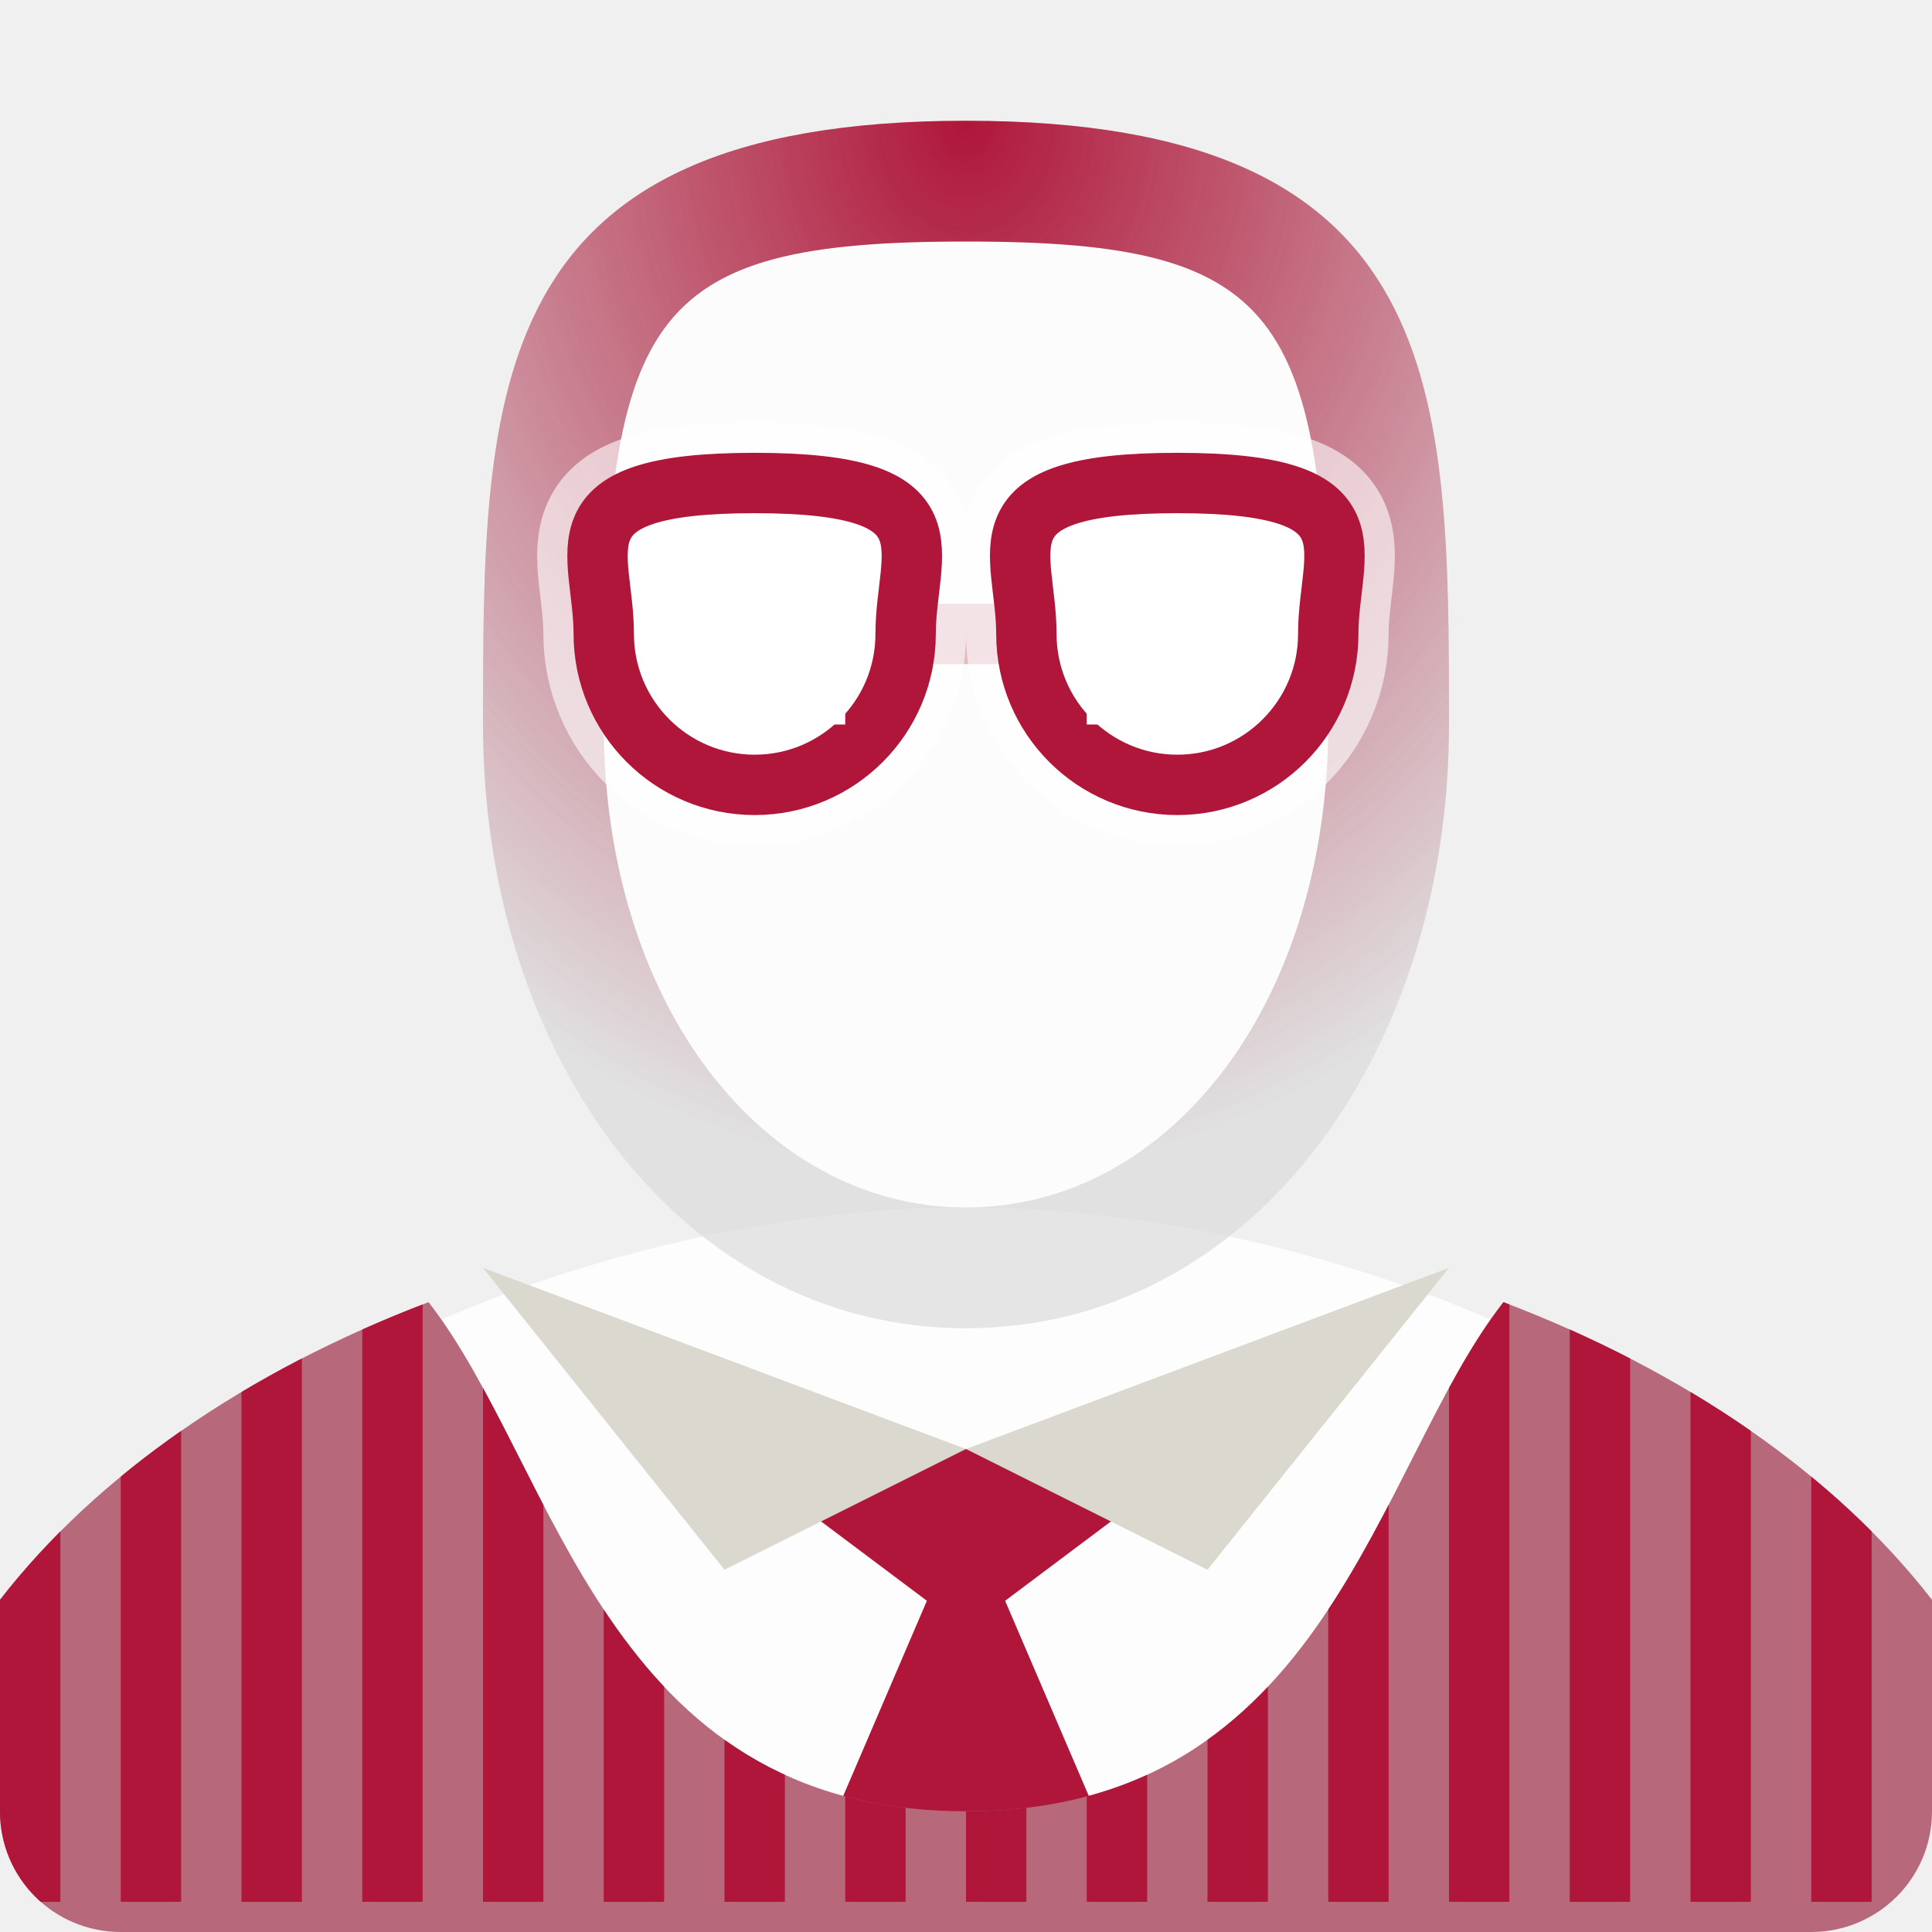
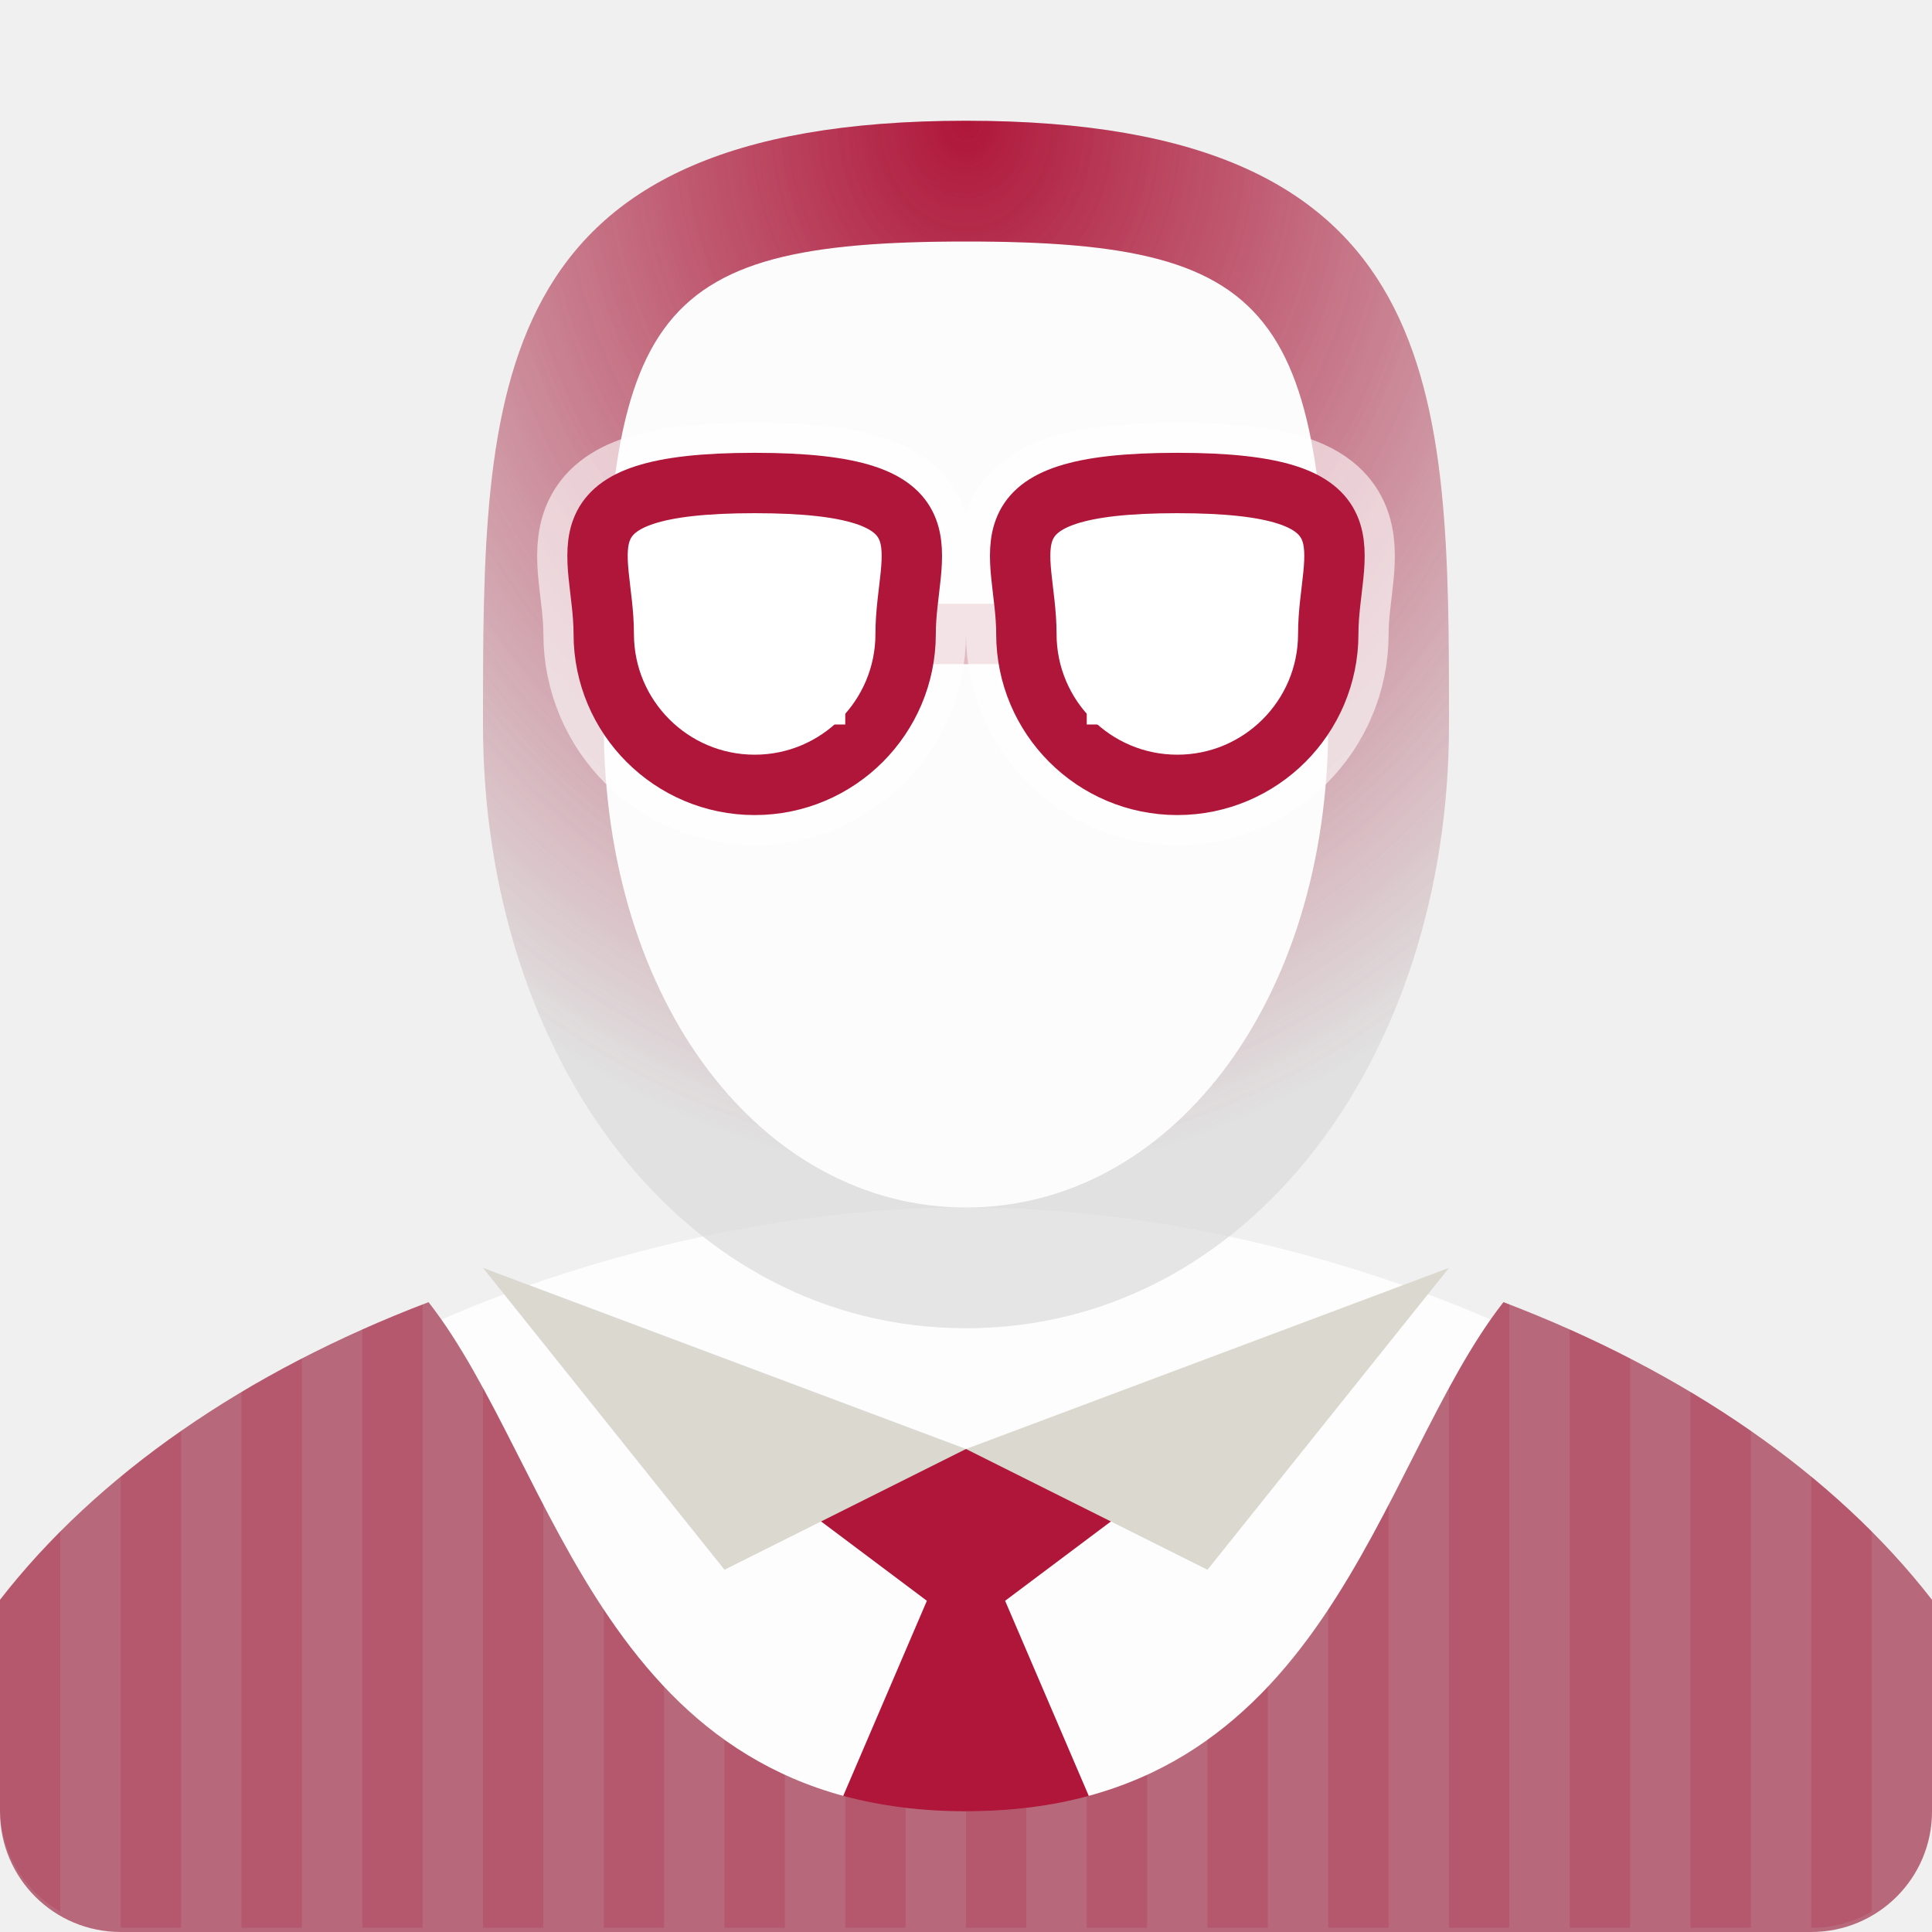
<svg xmlns="http://www.w3.org/2000/svg" xmlns:xlink="http://www.w3.org/1999/xlink" width="16px" height="16px" viewBox="0 0 16 16" version="1.1">
  <description>Created with Sketch.</description>
  <defs>
    <rect id="path-1" x="0" y="0" width="16" height="16" />
    <path id="path-3" d="M16,2.249 L16,4.002 C16,4.554 15.552,5 14.999,5 L1.001,5 C0.445,5 -6.43929354e-15,4.553 -6.43929354e-15,4.002 L-2.27373675e-13,2.249 C0.801,1.216 2.038,0.358 3.549,-0.216 C4.616,1.148 5,4 8,4 C11,4 11.384,1.148 12.451,-0.216 C13.962,0.358 15.199,1.216 16,2.249 Z" />
    <radialGradient cx="50%" cy="0%" fx="50%" fy="0%" r="87.49%" id="radialGradient-5">
      <stop stop-color="#AF1639" offset="0%" />
      <stop stop-color="#AF1639" stop-opacity="0" offset="100%" />
    </radialGradient>
    <path d="M1.75,3.5 C2.44,3.5 3,2.94 3,2.25 C3,1.56 3.44,1 1.75,1 C0.06,1 0.5,1.56 0.5,2.25 C0.5,2.94 1.06,3.5 1.75,3.5 Z M5.25,3.5 C5.94,3.5 6.5,2.94 6.5,2.25 C6.5,1.56 6.94,1 5.25,1 C3.56,1 4,1.56 4,2.25 C4,2.94 4.56,3.5 5.25,3.5 Z" id="path-6" />
    <rect id="path-7" x="0" y="0" width="7" height="2.5" />
    <path d="M1.75,3.5 C2.44,3.5 3,2.94 3,2.25 C3,1.56 3.44,1 1.75,1 C0.06,1 0.5,1.56 0.5,2.25 C0.5,2.94 1.06,3.5 1.75,3.5 Z M5.25,3.5 C5.94,3.5 6.5,2.94 6.5,2.25 C6.5,1.56 6.94,1 5.25,1 C3.56,1 4,1.56 4,2.25 C4,2.94 4.56,3.5 5.25,3.5 Z" id="path-9" />
  </defs>
  <g id="Page-1" stroke="none" stroke-width="1" fill="none" fill-rule="evenodd">
    <g id="People---Avatars" transform="translate(-96, 0)">
      <g id="Advisor-Avatar" transform="translate(96, 0)">
        <mask id="mask-2" fill="white">
          <use xlink:href="#path-1" />
        </mask>
        <g id="Mask" />
        <g id="Advisor" mask="url(#mask-2)">
          <g transform="translate(0, 1)">
            <g id="Shirt" transform="translate(4, 9)">
              <path d="M4,0 C1.523,2.22044605e-16 -0.5,1 -0.5,1 L-0.5,6 L8.5,6 L8.5,1 C8.5,1 6.477,0 4,0 Z" id="Undershirt" fill="#FDFDFD" />
              <path d="M4.324,3.257 L6,2 L2,2 L3.676,3.257 L2.5,6 L5.5,6 L4.324,3.257 Z" id="Tie" fill="#AF1639" />
              <path d="M4,2 L2,3 L0,0.5 L4,2 Z M4,2 L6,3 L8,0.5 L4,2 Z" id="Collar" fill="#DAD8CF" />
            </g>
            <g id="Sweater" transform="translate(0, 10)">
              <mask id="mask-4" fill="white">
                <use xlink:href="#path-3" />
              </mask>
              <use fill="#B7697B" xlink:href="#path-3" />
-               <g id="Pinstripes" mask="url(#mask-4)" stroke-linecap="square" stroke="#AF1639" stroke-width="0.5">
-                 <g transform="translate(0, -6)">
-                   <path d="M0.25,0.5 L0.25,10.5" id="Line" />
-                   <path d="M1.25,0.5 L1.25,10.5" id="Line-3" />
-                   <path d="M2.25,0.5 L2.25,10.5" id="Line-4" />
-                   <path d="M3.25,0.5 L3.25,10.5" id="Line-5" />
-                   <path d="M4.25,0.5 L4.25,10.5" id="Line-6" />
-                   <path d="M5.25,0.5 L5.25,10.5" id="Line-7" />
-                   <path d="M6.25,0.5 L6.25,10.5" id="Line-8" />
-                   <path d="M7.25,0.5 L7.25,10.5" id="Line-9" />
-                   <path d="M8.25,0.5 L8.25,10.5" id="Line-10" />
-                   <path d="M9.25,0.5 L9.25,10.5" id="Line-11" />
-                   <path d="M10.25,0.5 L10.25,10.5" id="Line-12" />
-                   <path d="M11.25,0.5 L11.25,10.5" id="Line-13" />
-                   <path d="M12.25,0.5 L12.25,10.5" id="Line-14" />
-                   <path d="M13.25,0.5 L13.25,10.5" id="Line-15" />
-                   <path d="M14.25,0.5 L14.25,10.5" id="Line-16" />
-                   <path d="M15.25,0.5 L15.25,10.5" id="Line-17" />
-                 </g>
-               </g>
+               <path d="M0.5,4.833 L0.5,1.648 C0.318,1.83 0.151,2.019 0,2.215 L2.20934382e-13,3.969 C2.20934382e-13,4.338 0.2,4.661 0.5,4.833 Z M1.5,4.966 L1.5,0.816 C1.326,0.937 1.159,1.064 1,1.195 L1,4.966 C1,4.966 1.001,4.966 1.001,4.966 L1.5,4.966 Z M2.5,4.966 L2.5,0.216 C2.328,0.305 2.162,0.397 2,0.494 L2,4.966 L2.5,4.966 Z M3.5,4.966 L3.5,-0.231 C3.33,-0.166 3.163,-0.096 3,-0.024 L3,4.966 L3.5,4.966 Z M4.5,4.966 L4.5,1.429 C4.327,1.096 4.166,0.765 4,0.46 L4,4.966 L4.5,4.966 Z M5.5,4.966 L5.5,2.935 C5.314,2.738 5.15,2.522 5,2.296 L5,4.966 L5.5,4.966 Z M6.5,4.966 L6.5,3.664 C6.319,3.582 6.153,3.484 6,3.374 L6,4.966 L6.5,4.966 Z M7.5,4.966 L7.5,3.938 C7.323,3.917 7.157,3.885 7,3.843 L7,4.966 L7.5,4.966 Z M8.5,4.966 L8.5,3.938 C8.342,3.956 8.175,3.966 8,3.966 L8,4.966 L8.5,4.966 Z M9.5,4.966 L9.5,3.664 C9.345,3.736 9.178,3.796 9,3.843 L9,4.966 L9.5,4.966 Z M10.5,4.966 L10.5,2.935 C10.349,3.095 10.183,3.243 10,3.374 L10,4.966 L10.5,4.966 Z M11.5,4.966 L11.5,1.429 C11.347,1.722 11.185,2.016 11,2.296 L11,4.966 L11.5,4.966 Z M12.5,4.966 L12.5,-0.231 C12.484,-0.238 12.467,-0.244 12.451,-0.25 C12.289,-0.043 12.142,0.199 12,0.46 L12,4.966 L12.5,4.966 Z M13.5,4.966 L13.5,0.216 C13.338,0.133 13.171,0.053 13,-0.024 L13,4.966 L13.5,4.966 Z M14.5,4.966 L14.5,0.816 C14.34,0.704 14.173,0.597 14,0.494 L14,4.966 L14.5,4.966 Z M15.5,4.832 L15.5,1.648 C15.344,1.492 15.177,1.34 15,1.195 L15,4.966 C15.182,4.966 15.353,4.917 15.5,4.832 Z" id="Pinstripes" opacity="0.2" fill="#AF1639" mask="url(#mask-4)" />
            </g>
            <g id="Face" transform="translate(4, 0)">
              <g id="Person-Face">
                <path d="M4,10 C6.34,10 8,7.762 8,5 C8,2.238 8,0 4,0 C0,0 0,2.238 0,5 C0,7.762 1.66,10 4,10 Z" id="Outer-Frame" fill-opacity="0.65" fill="#D9D9D9" />
                <path d="M4,1 C6.67,1 7,1.598 7,5 C7,7.314 5.682,9 4,9 C2.318,9 1,7.314 1,5 C1,1.598 1.33,1 4,1 Z" id="Inner-Fill" fill="#FCFCFC" />
              </g>
              <path d="M4,10 C6.34,10 8,7.762 8,5 C8,2.238 8,0 4,0 C0,0 0,2.238 0,5 C0,7.762 1.66,10 4,10 Z M4,1 C6.67,1 7,1.598 7,5 C7,7.314 5.682,9 4,9 C2.318,9 1,7.314 1,5 C1,1.598 1.33,1 4,1 Z" id="Face-Glow" fill="url(#radialGradient-5)" />
            </g>
            <g id="Glasses" transform="translate(4.5, 2)">
              <path d="M3,2.25 L4,2.25" id="Bridge" stroke="#E1BAC2" stroke-width="0.5" stroke-linecap="square" />
              <g id="Lenses">
                <use stroke-opacity="0.6" stroke="#FFFFFF" stroke-width="1" fill="#FFFFFF" fill-rule="evenodd" xlink:href="#path-6" />
                <use stroke="#AF1639" stroke-width="0.25" fill="none" xlink:href="#path-6" />
              </g>
              <g id="Rectangle-210-+-Lenses-2">
                <mask id="mask-8" fill="white">
                  <use xlink:href="#path-7" />
                </mask>
                <use id="Rectangle-210" xlink:href="#path-7" />
                <g id="Lenses-2">
                  <use stroke="none" mask="url(#mask-8)" xlink:href="#path-9" />
                  <use stroke="#AF1639" stroke-width="0.5" xlink:href="#path-9" />
                </g>
              </g>
              <path d="M1.5,2 L1.5,3 L2.5,3 L2.5,2 L1.5,2 Z M4.5,2 L4.5,3 L5.5,3 L5.5,2 L4.5,2 Z" id="Eyes" fill="#FFFFFF" />
            </g>
          </g>
        </g>
      </g>
    </g>
  </g>
</svg>
